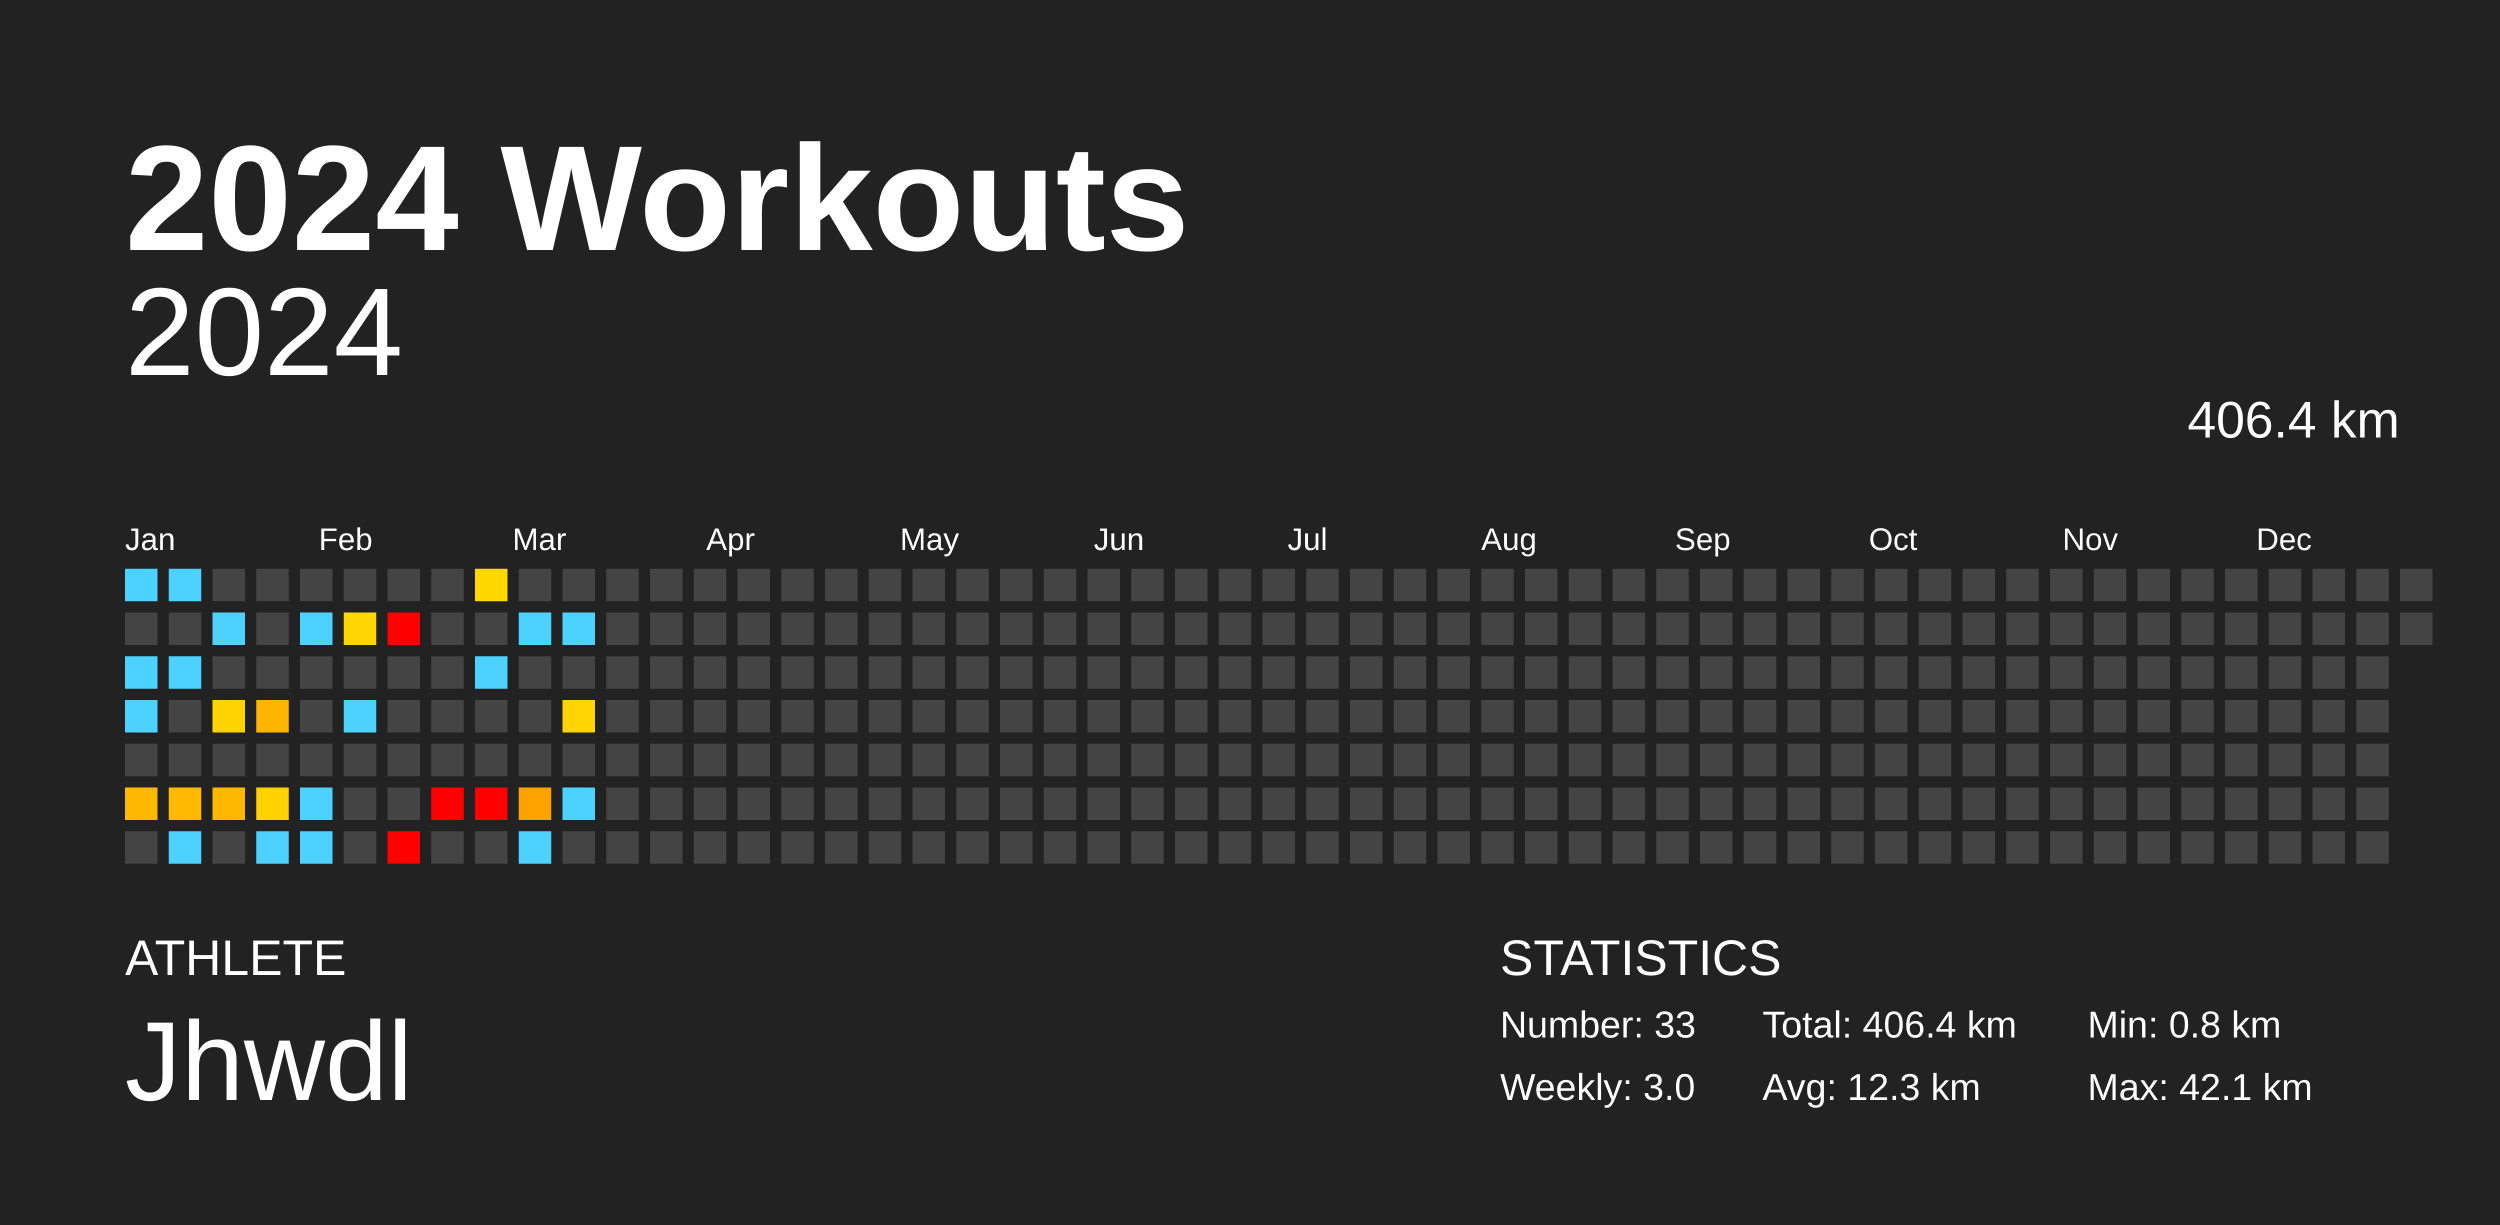
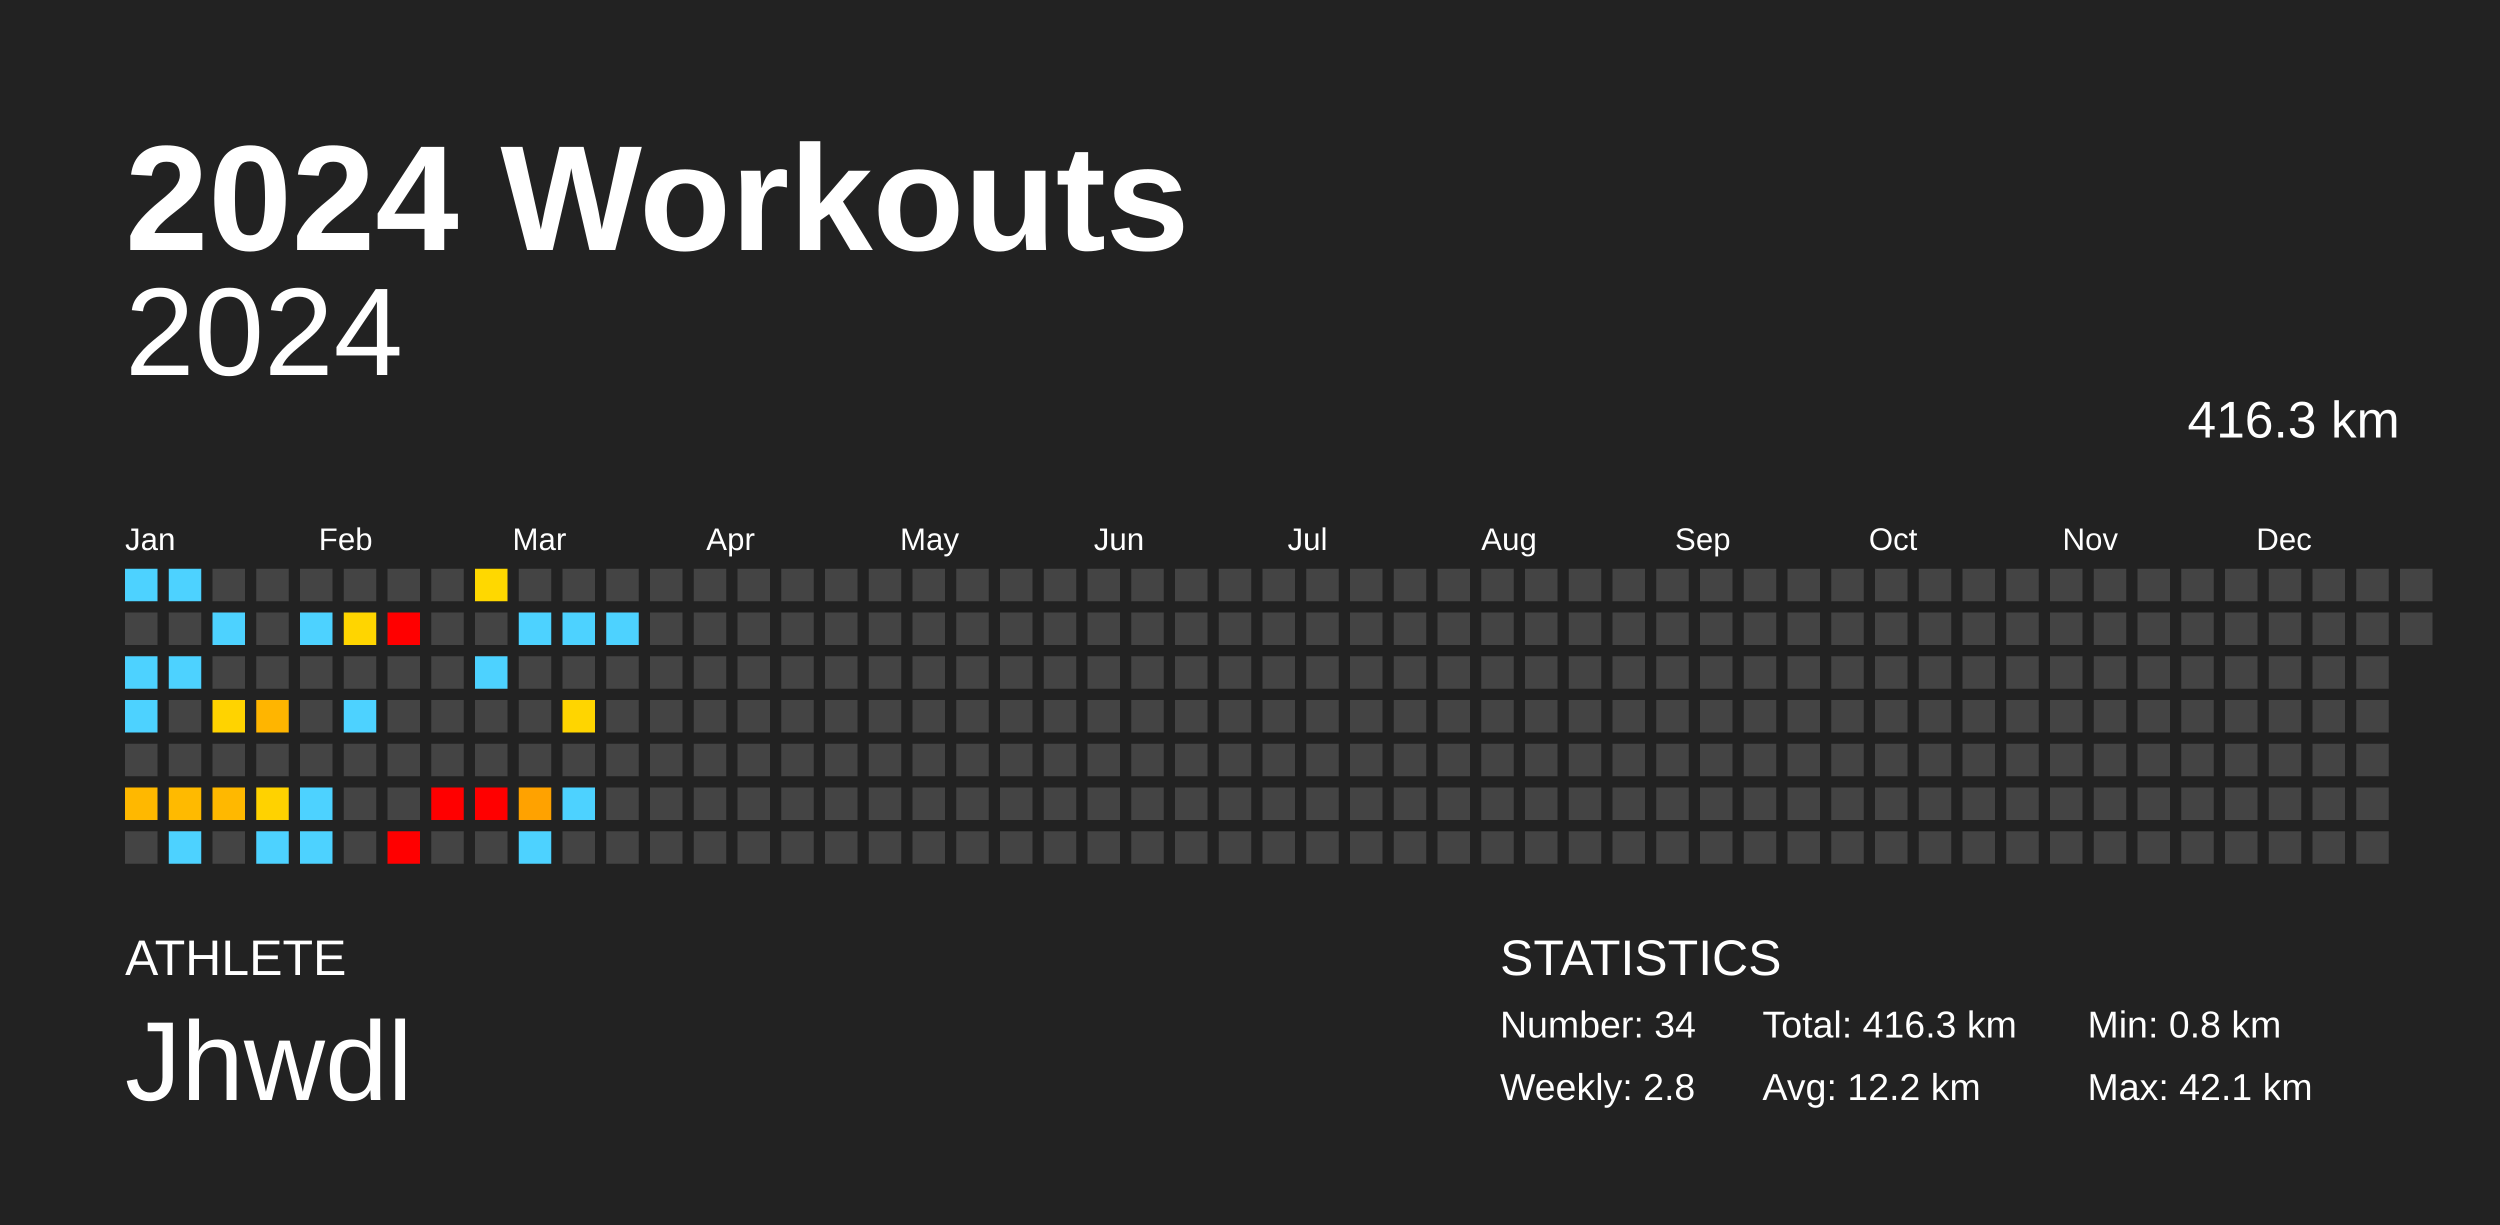
<svg xmlns="http://www.w3.org/2000/svg" baseProfile="full" height="98mm" version="1.1" viewBox="0,0,200,98" width="200mm">
  <defs />
  <rect fill="#222222" height="98" width="200" x="0" y="0" />
  <text fill="#FFFFFF" style="font-size:12px; font-family:Arial; font-weight:bold;" x="10" y="20">2024 Workouts</text>
  <text fill="#FFFFFF" style="font-size:4px; font-family:Arial" x="10" y="78">ATHLETE</text>
  <text fill="#FFFFFF" style="font-size:9px; font-family:Arial" x="10" y="88">Jhwdl</text>
  <text fill="#FFFFFF" style="font-size:4px; font-family:Arial" x="120" y="78">STATISTICS</text>
-   <text fill="#FFFFFF" style="font-size:3px; font-family:Arial" x="120" y="83">Number: 33</text>
-   <text fill="#FFFFFF" style="font-size:3px; font-family:Arial" x="120" y="88">Weekly: 3.0</text>
-   <text fill="#FFFFFF" style="font-size:3px; font-family:Arial" x="141" y="83">Total: 406.4 km</text>
-   <text fill="#FFFFFF" style="font-size:3px; font-family:Arial" x="141" y="88">Avg: 12.3 km</text>
+   <text fill="#FFFFFF" style="font-size:3px; font-family:Arial" x="120" y="83">Number: 34</text>
+   <text fill="#FFFFFF" style="font-size:3px; font-family:Arial" x="120" y="88">Weekly: 2.8</text>
+   <text fill="#FFFFFF" style="font-size:3px; font-family:Arial" x="141" y="83">Total: 416.3 km</text>
+   <text fill="#FFFFFF" style="font-size:3px; font-family:Arial" x="141" y="88">Avg: 12.2 km</text>
  <text fill="#FFFFFF" style="font-size:3px; font-family:Arial" x="167" y="83">Min: 0.8 km</text>
  <text fill="#FFFFFF" style="font-size:3px; font-family:Arial" x="167" y="88">Max: 42.1 km</text>
  <text alignment-baseline="hanging" fill="#FFFFFF" style="font-size:10.0px; font-family:Arial;" x="10" y="30">2024</text>
-   <text alignment-baseline="hanging" fill="#FFFFFF" style="font-size:4.125px; font-family:Arial;" x="175" y="35">406.4 km</text>
+   <text alignment-baseline="hanging" fill="#FFFFFF" style="font-size:4.125px; font-family:Arial;" x="175" y="35">416.3 km</text>
  <text fill="#FFFFFF" style="font-size:2.5px; font-family:Arial" x="10.0" y="44">Jan</text>
  <text fill="#FFFFFF" style="font-size:2.5px; font-family:Arial" x="25.5" y="44">Feb</text>
  <text fill="#FFFFFF" style="font-size:2.5px; font-family:Arial" x="41.0" y="44">Mar</text>
  <text fill="#FFFFFF" style="font-size:2.5px; font-family:Arial" x="56.5" y="44">Apr</text>
  <text fill="#FFFFFF" style="font-size:2.5px; font-family:Arial" x="72.0" y="44">May</text>
  <text fill="#FFFFFF" style="font-size:2.5px; font-family:Arial" x="87.5" y="44">Jun</text>
  <text fill="#FFFFFF" style="font-size:2.5px; font-family:Arial" x="103.0" y="44">Jul</text>
  <text fill="#FFFFFF" style="font-size:2.5px; font-family:Arial" x="118.5" y="44">Aug</text>
  <text fill="#FFFFFF" style="font-size:2.5px; font-family:Arial" x="134.0" y="44">Sep</text>
  <text fill="#FFFFFF" style="font-size:2.5px; font-family:Arial" x="149.5" y="44">Oct</text>
  <text fill="#FFFFFF" style="font-size:2.5px; font-family:Arial" x="165.0" y="44">Nov</text>
  <text fill="#FFFFFF" style="font-size:2.5px; font-family:Arial" x="180.5" y="44">Dec</text>
  <rect fill="#4dd2ff" height="2.6" width="2.6" x="10.0" y="45.5" />
  <rect fill="#444444" height="2.6" width="2.6" x="10.0" y="49.0" />
  <rect fill="#4dd2ff" height="2.6" width="2.6" x="10.0" y="52.5" />
  <rect fill="#4dd2ff" height="2.6" width="2.6" x="10.0" y="56.0" />
  <rect fill="#444444" height="2.6" width="2.6" x="10.0" y="59.5" />
  <rect fill="#ffb800" height="2.6" width="2.6" x="10.0" y="63.0" />
  <rect fill="#444444" height="2.6" width="2.6" x="10.0" y="66.5" />
  <rect fill="#4dd2ff" height="2.6" width="2.6" x="13.5" y="45.5" />
  <rect fill="#444444" height="2.6" width="2.6" x="13.5" y="49.0" />
  <rect fill="#4dd2ff" height="2.6" width="2.6" x="13.5" y="52.5" />
  <rect fill="#444444" height="2.6" width="2.6" x="13.5" y="56.0" />
  <rect fill="#444444" height="2.6" width="2.6" x="13.5" y="59.5" />
  <rect fill="#ffba00" height="2.6" width="2.6" x="13.5" y="63.0" />
  <rect fill="#4dd2ff" height="2.6" width="2.6" x="13.5" y="66.5" />
  <rect fill="#444444" height="2.6" width="2.6" x="17.0" y="45.5" />
  <rect fill="#4dd2ff" height="2.6" width="2.6" x="17.0" y="49.0" />
  <rect fill="#444444" height="2.6" width="2.6" x="17.0" y="52.5" />
  <rect fill="#ffd300" height="2.6" width="2.6" x="17.0" y="56.0" />
  <rect fill="#444444" height="2.6" width="2.6" x="17.0" y="59.5" />
  <rect fill="#ffb800" height="2.6" width="2.6" x="17.0" y="63.0" />
  <rect fill="#444444" height="2.6" width="2.6" x="17.0" y="66.5" />
  <rect fill="#444444" height="2.6" width="2.6" x="20.5" y="45.5" />
  <rect fill="#444444" height="2.6" width="2.6" x="20.5" y="49.0" />
  <rect fill="#444444" height="2.6" width="2.6" x="20.5" y="52.5" />
  <rect fill="#ffb500" height="2.6" width="2.6" x="20.5" y="56.0" />
  <rect fill="#444444" height="2.6" width="2.6" x="20.5" y="59.5" />
  <rect fill="#ffd200" height="2.6" width="2.6" x="20.5" y="63.0" />
  <rect fill="#4dd2ff" height="2.6" width="2.6" x="20.5" y="66.5" />
  <rect fill="#444444" height="2.6" width="2.6" x="24.0" y="45.5" />
  <rect fill="#4dd2ff" height="2.6" width="2.6" x="24.0" y="49.0" />
  <rect fill="#444444" height="2.6" width="2.6" x="24.0" y="52.5" />
  <rect fill="#444444" height="2.6" width="2.6" x="24.0" y="56.0" />
  <rect fill="#444444" height="2.6" width="2.6" x="24.0" y="59.5" />
  <rect fill="#4dd2ff" height="2.6" width="2.6" x="24.0" y="63.0" />
  <rect fill="#4dd2ff" height="2.6" width="2.6" x="24.0" y="66.5" />
  <rect fill="#444444" height="2.6" width="2.6" x="27.5" y="45.5" />
  <rect fill="#ffd500" height="2.6" width="2.6" x="27.5" y="49.0" />
  <rect fill="#444444" height="2.6" width="2.6" x="27.5" y="52.5" />
  <rect fill="#4dd2ff" height="2.6" width="2.6" x="27.5" y="56.0" />
  <rect fill="#444444" height="2.6" width="2.6" x="27.5" y="59.5" />
  <rect fill="#444444" height="2.6" width="2.6" x="27.5" y="63.0" />
  <rect fill="#444444" height="2.6" width="2.6" x="27.5" y="66.5" />
  <rect fill="#444444" height="2.6" width="2.6" x="31.0" y="45.5" />
  <rect fill="red" height="2.6" width="2.6" x="31.0" y="49.0" />
  <rect fill="#444444" height="2.6" width="2.6" x="31.0" y="52.5" />
  <rect fill="#444444" height="2.6" width="2.6" x="31.0" y="56.0" />
  <rect fill="#444444" height="2.6" width="2.6" x="31.0" y="59.5" />
  <rect fill="#444444" height="2.6" width="2.6" x="31.0" y="63.0" />
  <rect fill="red" height="2.6" width="2.6" x="31.0" y="66.5" />
  <rect fill="#444444" height="2.6" width="2.6" x="34.5" y="45.5" />
  <rect fill="#444444" height="2.6" width="2.6" x="34.5" y="49.0" />
  <rect fill="#444444" height="2.6" width="2.6" x="34.5" y="52.5" />
  <rect fill="#444444" height="2.6" width="2.6" x="34.5" y="56.0" />
  <rect fill="#444444" height="2.6" width="2.6" x="34.5" y="59.5" />
  <rect fill="red" height="2.6" width="2.6" x="34.5" y="63.0" />
  <rect fill="#444444" height="2.6" width="2.6" x="34.5" y="66.5" />
  <rect fill="#ffd800" height="2.6" width="2.6" x="38.0" y="45.5" />
  <rect fill="#444444" height="2.6" width="2.6" x="38.0" y="49.0" />
  <rect fill="#4dd2ff" height="2.6" width="2.6" x="38.0" y="52.5" />
  <rect fill="#444444" height="2.6" width="2.6" x="38.0" y="56.0" />
  <rect fill="#444444" height="2.6" width="2.6" x="38.0" y="59.5" />
  <rect fill="red" height="2.6" width="2.6" x="38.0" y="63.0" />
  <rect fill="#444444" height="2.6" width="2.6" x="38.0" y="66.5" />
  <rect fill="#444444" height="2.6" width="2.6" x="41.5" y="45.5" />
  <rect fill="#4dd2ff" height="2.6" width="2.6" x="41.5" y="49.0" />
  <rect fill="#444444" height="2.6" width="2.6" x="41.5" y="52.5" />
  <rect fill="#444444" height="2.6" width="2.6" x="41.5" y="56.0" />
  <rect fill="#444444" height="2.6" width="2.6" x="41.5" y="59.5" />
  <rect fill="#ffa200" height="2.6" width="2.6" x="41.5" y="63.0" />
  <rect fill="#4dd2ff" height="2.6" width="2.6" x="41.5" y="66.5" />
  <rect fill="#444444" height="2.6" width="2.6" x="45.0" y="45.5" />
  <rect fill="#4dd2ff" height="2.6" width="2.6" x="45.0" y="49.0" />
  <rect fill="#444444" height="2.6" width="2.6" x="45.0" y="52.5" />
  <rect fill="#ffd500" height="2.6" width="2.6" x="45.0" y="56.0" />
  <rect fill="#444444" height="2.6" width="2.6" x="45.0" y="59.5" />
  <rect fill="#4dd2ff" height="2.6" width="2.6" x="45.0" y="63.0" />
  <rect fill="#444444" height="2.6" width="2.6" x="45.0" y="66.5" />
  <rect fill="#444444" height="2.6" width="2.6" x="48.5" y="45.5" />
-   <rect fill="#444444" height="2.6" width="2.6" x="48.5" y="49.0" />
+   <rect fill="#4dd2ff" height="2.6" width="2.6" x="48.5" y="49.0" />
  <rect fill="#444444" height="2.6" width="2.6" x="48.5" y="52.5" />
  <rect fill="#444444" height="2.6" width="2.6" x="48.5" y="56.0" />
  <rect fill="#444444" height="2.6" width="2.6" x="48.5" y="59.5" />
  <rect fill="#444444" height="2.6" width="2.6" x="48.5" y="63.0" />
  <rect fill="#444444" height="2.6" width="2.6" x="48.5" y="66.5" />
  <rect fill="#444444" height="2.6" width="2.6" x="52.0" y="45.5" />
  <rect fill="#444444" height="2.6" width="2.6" x="52.0" y="49.0" />
  <rect fill="#444444" height="2.6" width="2.6" x="52.0" y="52.5" />
  <rect fill="#444444" height="2.6" width="2.6" x="52.0" y="56.0" />
  <rect fill="#444444" height="2.6" width="2.6" x="52.0" y="59.5" />
  <rect fill="#444444" height="2.6" width="2.6" x="52.0" y="63.0" />
  <rect fill="#444444" height="2.6" width="2.6" x="52.0" y="66.5" />
  <rect fill="#444444" height="2.6" width="2.6" x="55.5" y="45.5" />
  <rect fill="#444444" height="2.6" width="2.6" x="55.5" y="49.0" />
  <rect fill="#444444" height="2.6" width="2.6" x="55.5" y="52.5" />
  <rect fill="#444444" height="2.6" width="2.6" x="55.5" y="56.0" />
  <rect fill="#444444" height="2.6" width="2.6" x="55.5" y="59.5" />
  <rect fill="#444444" height="2.6" width="2.6" x="55.5" y="63.0" />
  <rect fill="#444444" height="2.6" width="2.6" x="55.5" y="66.5" />
  <rect fill="#444444" height="2.6" width="2.6" x="59.0" y="45.5" />
  <rect fill="#444444" height="2.6" width="2.6" x="59.0" y="49.0" />
  <rect fill="#444444" height="2.6" width="2.6" x="59.0" y="52.5" />
  <rect fill="#444444" height="2.6" width="2.6" x="59.0" y="56.0" />
  <rect fill="#444444" height="2.6" width="2.6" x="59.0" y="59.5" />
  <rect fill="#444444" height="2.6" width="2.6" x="59.0" y="63.0" />
  <rect fill="#444444" height="2.6" width="2.6" x="59.0" y="66.5" />
  <rect fill="#444444" height="2.6" width="2.6" x="62.5" y="45.5" />
  <rect fill="#444444" height="2.6" width="2.6" x="62.5" y="49.0" />
  <rect fill="#444444" height="2.6" width="2.6" x="62.5" y="52.5" />
  <rect fill="#444444" height="2.6" width="2.6" x="62.5" y="56.0" />
  <rect fill="#444444" height="2.6" width="2.6" x="62.5" y="59.5" />
  <rect fill="#444444" height="2.6" width="2.6" x="62.5" y="63.0" />
  <rect fill="#444444" height="2.6" width="2.6" x="62.5" y="66.5" />
  <rect fill="#444444" height="2.6" width="2.6" x="66.0" y="45.5" />
  <rect fill="#444444" height="2.6" width="2.6" x="66.0" y="49.0" />
  <rect fill="#444444" height="2.6" width="2.6" x="66.0" y="52.5" />
  <rect fill="#444444" height="2.6" width="2.6" x="66.0" y="56.0" />
  <rect fill="#444444" height="2.6" width="2.6" x="66.0" y="59.5" />
  <rect fill="#444444" height="2.6" width="2.6" x="66.0" y="63.0" />
  <rect fill="#444444" height="2.6" width="2.6" x="66.0" y="66.5" />
  <rect fill="#444444" height="2.6" width="2.6" x="69.5" y="45.5" />
  <rect fill="#444444" height="2.6" width="2.6" x="69.5" y="49.0" />
  <rect fill="#444444" height="2.6" width="2.6" x="69.5" y="52.5" />
  <rect fill="#444444" height="2.6" width="2.6" x="69.5" y="56.0" />
  <rect fill="#444444" height="2.6" width="2.6" x="69.5" y="59.5" />
  <rect fill="#444444" height="2.6" width="2.6" x="69.5" y="63.0" />
  <rect fill="#444444" height="2.6" width="2.6" x="69.5" y="66.5" />
  <rect fill="#444444" height="2.6" width="2.6" x="73.0" y="45.5" />
  <rect fill="#444444" height="2.6" width="2.6" x="73.0" y="49.0" />
  <rect fill="#444444" height="2.6" width="2.6" x="73.0" y="52.5" />
  <rect fill="#444444" height="2.6" width="2.6" x="73.0" y="56.0" />
  <rect fill="#444444" height="2.6" width="2.6" x="73.0" y="59.5" />
  <rect fill="#444444" height="2.6" width="2.6" x="73.0" y="63.0" />
  <rect fill="#444444" height="2.6" width="2.6" x="73.0" y="66.5" />
  <rect fill="#444444" height="2.6" width="2.6" x="76.5" y="45.5" />
  <rect fill="#444444" height="2.6" width="2.6" x="76.5" y="49.0" />
  <rect fill="#444444" height="2.6" width="2.6" x="76.5" y="52.5" />
  <rect fill="#444444" height="2.6" width="2.6" x="76.5" y="56.0" />
  <rect fill="#444444" height="2.6" width="2.6" x="76.5" y="59.5" />
  <rect fill="#444444" height="2.6" width="2.6" x="76.5" y="63.0" />
  <rect fill="#444444" height="2.6" width="2.6" x="76.5" y="66.5" />
  <rect fill="#444444" height="2.6" width="2.6" x="80.0" y="45.5" />
  <rect fill="#444444" height="2.6" width="2.6" x="80.0" y="49.0" />
  <rect fill="#444444" height="2.6" width="2.6" x="80.0" y="52.5" />
  <rect fill="#444444" height="2.6" width="2.6" x="80.0" y="56.0" />
  <rect fill="#444444" height="2.6" width="2.6" x="80.0" y="59.5" />
  <rect fill="#444444" height="2.6" width="2.6" x="80.0" y="63.0" />
  <rect fill="#444444" height="2.6" width="2.6" x="80.0" y="66.5" />
  <rect fill="#444444" height="2.6" width="2.6" x="83.5" y="45.5" />
  <rect fill="#444444" height="2.6" width="2.6" x="83.5" y="49.0" />
  <rect fill="#444444" height="2.6" width="2.6" x="83.5" y="52.5" />
  <rect fill="#444444" height="2.6" width="2.6" x="83.5" y="56.0" />
  <rect fill="#444444" height="2.6" width="2.6" x="83.5" y="59.5" />
  <rect fill="#444444" height="2.6" width="2.6" x="83.5" y="63.0" />
  <rect fill="#444444" height="2.6" width="2.6" x="83.5" y="66.5" />
  <rect fill="#444444" height="2.6" width="2.6" x="87.0" y="45.5" />
  <rect fill="#444444" height="2.6" width="2.6" x="87.0" y="49.0" />
  <rect fill="#444444" height="2.6" width="2.6" x="87.0" y="52.5" />
  <rect fill="#444444" height="2.6" width="2.6" x="87.0" y="56.0" />
  <rect fill="#444444" height="2.6" width="2.6" x="87.0" y="59.5" />
  <rect fill="#444444" height="2.6" width="2.6" x="87.0" y="63.0" />
  <rect fill="#444444" height="2.6" width="2.6" x="87.0" y="66.5" />
  <rect fill="#444444" height="2.6" width="2.6" x="90.5" y="45.5" />
  <rect fill="#444444" height="2.6" width="2.6" x="90.5" y="49.0" />
  <rect fill="#444444" height="2.6" width="2.6" x="90.5" y="52.5" />
  <rect fill="#444444" height="2.6" width="2.6" x="90.5" y="56.0" />
  <rect fill="#444444" height="2.6" width="2.6" x="90.5" y="59.5" />
  <rect fill="#444444" height="2.6" width="2.6" x="90.5" y="63.0" />
  <rect fill="#444444" height="2.6" width="2.6" x="90.5" y="66.5" />
  <rect fill="#444444" height="2.6" width="2.6" x="94.0" y="45.5" />
  <rect fill="#444444" height="2.6" width="2.6" x="94.0" y="49.0" />
  <rect fill="#444444" height="2.6" width="2.6" x="94.0" y="52.5" />
  <rect fill="#444444" height="2.6" width="2.6" x="94.0" y="56.0" />
  <rect fill="#444444" height="2.6" width="2.6" x="94.0" y="59.5" />
  <rect fill="#444444" height="2.6" width="2.6" x="94.0" y="63.0" />
  <rect fill="#444444" height="2.6" width="2.6" x="94.0" y="66.5" />
  <rect fill="#444444" height="2.6" width="2.6" x="97.5" y="45.5" />
  <rect fill="#444444" height="2.6" width="2.6" x="97.5" y="49.0" />
  <rect fill="#444444" height="2.6" width="2.6" x="97.5" y="52.5" />
  <rect fill="#444444" height="2.6" width="2.6" x="97.5" y="56.0" />
  <rect fill="#444444" height="2.6" width="2.6" x="97.5" y="59.5" />
  <rect fill="#444444" height="2.6" width="2.6" x="97.5" y="63.0" />
  <rect fill="#444444" height="2.6" width="2.6" x="97.5" y="66.5" />
  <rect fill="#444444" height="2.6" width="2.6" x="101.0" y="45.5" />
  <rect fill="#444444" height="2.6" width="2.6" x="101.0" y="49.0" />
  <rect fill="#444444" height="2.6" width="2.6" x="101.0" y="52.5" />
  <rect fill="#444444" height="2.6" width="2.6" x="101.0" y="56.0" />
  <rect fill="#444444" height="2.6" width="2.6" x="101.0" y="59.5" />
  <rect fill="#444444" height="2.6" width="2.6" x="101.0" y="63.0" />
  <rect fill="#444444" height="2.6" width="2.6" x="101.0" y="66.5" />
  <rect fill="#444444" height="2.6" width="2.6" x="104.5" y="45.5" />
  <rect fill="#444444" height="2.6" width="2.6" x="104.5" y="49.0" />
  <rect fill="#444444" height="2.6" width="2.6" x="104.5" y="52.5" />
  <rect fill="#444444" height="2.6" width="2.6" x="104.5" y="56.0" />
  <rect fill="#444444" height="2.6" width="2.6" x="104.5" y="59.5" />
  <rect fill="#444444" height="2.6" width="2.6" x="104.5" y="63.0" />
  <rect fill="#444444" height="2.6" width="2.6" x="104.5" y="66.5" />
  <rect fill="#444444" height="2.6" width="2.6" x="108.0" y="45.5" />
  <rect fill="#444444" height="2.6" width="2.6" x="108.0" y="49.0" />
  <rect fill="#444444" height="2.6" width="2.6" x="108.0" y="52.5" />
  <rect fill="#444444" height="2.6" width="2.6" x="108.0" y="56.0" />
  <rect fill="#444444" height="2.6" width="2.6" x="108.0" y="59.5" />
  <rect fill="#444444" height="2.6" width="2.6" x="108.0" y="63.0" />
  <rect fill="#444444" height="2.6" width="2.6" x="108.0" y="66.5" />
  <rect fill="#444444" height="2.6" width="2.6" x="111.5" y="45.5" />
  <rect fill="#444444" height="2.6" width="2.6" x="111.5" y="49.0" />
  <rect fill="#444444" height="2.6" width="2.6" x="111.5" y="52.5" />
  <rect fill="#444444" height="2.6" width="2.6" x="111.5" y="56.0" />
  <rect fill="#444444" height="2.6" width="2.6" x="111.5" y="59.5" />
  <rect fill="#444444" height="2.6" width="2.6" x="111.5" y="63.0" />
  <rect fill="#444444" height="2.6" width="2.6" x="111.5" y="66.5" />
  <rect fill="#444444" height="2.6" width="2.6" x="115.0" y="45.5" />
  <rect fill="#444444" height="2.6" width="2.6" x="115.0" y="49.0" />
  <rect fill="#444444" height="2.6" width="2.6" x="115.0" y="52.5" />
  <rect fill="#444444" height="2.6" width="2.6" x="115.0" y="56.0" />
  <rect fill="#444444" height="2.6" width="2.6" x="115.0" y="59.5" />
  <rect fill="#444444" height="2.6" width="2.6" x="115.0" y="63.0" />
  <rect fill="#444444" height="2.6" width="2.6" x="115.0" y="66.5" />
  <rect fill="#444444" height="2.6" width="2.6" x="118.5" y="45.5" />
  <rect fill="#444444" height="2.6" width="2.6" x="118.5" y="49.0" />
  <rect fill="#444444" height="2.6" width="2.6" x="118.5" y="52.5" />
  <rect fill="#444444" height="2.6" width="2.6" x="118.5" y="56.0" />
  <rect fill="#444444" height="2.6" width="2.6" x="118.5" y="59.5" />
  <rect fill="#444444" height="2.6" width="2.6" x="118.5" y="63.0" />
  <rect fill="#444444" height="2.6" width="2.6" x="118.5" y="66.5" />
  <rect fill="#444444" height="2.6" width="2.6" x="122.0" y="45.5" />
  <rect fill="#444444" height="2.6" width="2.6" x="122.0" y="49.0" />
  <rect fill="#444444" height="2.6" width="2.6" x="122.0" y="52.5" />
  <rect fill="#444444" height="2.6" width="2.6" x="122.0" y="56.0" />
  <rect fill="#444444" height="2.6" width="2.6" x="122.0" y="59.5" />
  <rect fill="#444444" height="2.6" width="2.6" x="122.0" y="63.0" />
  <rect fill="#444444" height="2.6" width="2.6" x="122.0" y="66.5" />
  <rect fill="#444444" height="2.6" width="2.6" x="125.5" y="45.5" />
  <rect fill="#444444" height="2.6" width="2.6" x="125.5" y="49.0" />
  <rect fill="#444444" height="2.6" width="2.6" x="125.5" y="52.5" />
  <rect fill="#444444" height="2.6" width="2.6" x="125.5" y="56.0" />
  <rect fill="#444444" height="2.6" width="2.6" x="125.5" y="59.5" />
  <rect fill="#444444" height="2.6" width="2.6" x="125.5" y="63.0" />
  <rect fill="#444444" height="2.6" width="2.6" x="125.5" y="66.5" />
  <rect fill="#444444" height="2.6" width="2.6" x="129.0" y="45.5" />
  <rect fill="#444444" height="2.6" width="2.6" x="129.0" y="49.0" />
  <rect fill="#444444" height="2.6" width="2.6" x="129.0" y="52.5" />
  <rect fill="#444444" height="2.6" width="2.6" x="129.0" y="56.0" />
  <rect fill="#444444" height="2.6" width="2.6" x="129.0" y="59.5" />
  <rect fill="#444444" height="2.6" width="2.6" x="129.0" y="63.0" />
  <rect fill="#444444" height="2.6" width="2.6" x="129.0" y="66.5" />
  <rect fill="#444444" height="2.6" width="2.6" x="132.5" y="45.5" />
  <rect fill="#444444" height="2.6" width="2.6" x="132.5" y="49.0" />
  <rect fill="#444444" height="2.6" width="2.6" x="132.5" y="52.5" />
  <rect fill="#444444" height="2.6" width="2.6" x="132.5" y="56.0" />
  <rect fill="#444444" height="2.6" width="2.6" x="132.5" y="59.5" />
  <rect fill="#444444" height="2.6" width="2.6" x="132.5" y="63.0" />
  <rect fill="#444444" height="2.6" width="2.6" x="132.5" y="66.5" />
  <rect fill="#444444" height="2.6" width="2.6" x="136.0" y="45.5" />
  <rect fill="#444444" height="2.6" width="2.6" x="136.0" y="49.0" />
  <rect fill="#444444" height="2.6" width="2.6" x="136.0" y="52.5" />
  <rect fill="#444444" height="2.6" width="2.6" x="136.0" y="56.0" />
  <rect fill="#444444" height="2.6" width="2.6" x="136.0" y="59.5" />
  <rect fill="#444444" height="2.6" width="2.6" x="136.0" y="63.0" />
  <rect fill="#444444" height="2.6" width="2.6" x="136.0" y="66.5" />
  <rect fill="#444444" height="2.6" width="2.6" x="139.5" y="45.5" />
  <rect fill="#444444" height="2.6" width="2.6" x="139.5" y="49.0" />
  <rect fill="#444444" height="2.6" width="2.6" x="139.5" y="52.5" />
  <rect fill="#444444" height="2.6" width="2.6" x="139.5" y="56.0" />
  <rect fill="#444444" height="2.6" width="2.6" x="139.5" y="59.5" />
  <rect fill="#444444" height="2.6" width="2.6" x="139.5" y="63.0" />
  <rect fill="#444444" height="2.6" width="2.6" x="139.5" y="66.5" />
  <rect fill="#444444" height="2.6" width="2.6" x="143.0" y="45.5" />
  <rect fill="#444444" height="2.6" width="2.6" x="143.0" y="49.0" />
  <rect fill="#444444" height="2.6" width="2.6" x="143.0" y="52.5" />
  <rect fill="#444444" height="2.6" width="2.6" x="143.0" y="56.0" />
  <rect fill="#444444" height="2.6" width="2.6" x="143.0" y="59.5" />
  <rect fill="#444444" height="2.6" width="2.6" x="143.0" y="63.0" />
  <rect fill="#444444" height="2.6" width="2.6" x="143.0" y="66.5" />
  <rect fill="#444444" height="2.6" width="2.6" x="146.5" y="45.5" />
  <rect fill="#444444" height="2.6" width="2.6" x="146.5" y="49.0" />
  <rect fill="#444444" height="2.6" width="2.6" x="146.5" y="52.5" />
  <rect fill="#444444" height="2.6" width="2.6" x="146.5" y="56.0" />
  <rect fill="#444444" height="2.6" width="2.6" x="146.5" y="59.5" />
  <rect fill="#444444" height="2.6" width="2.6" x="146.5" y="63.0" />
  <rect fill="#444444" height="2.6" width="2.6" x="146.5" y="66.5" />
  <rect fill="#444444" height="2.6" width="2.6" x="150.0" y="45.5" />
  <rect fill="#444444" height="2.6" width="2.6" x="150.0" y="49.0" />
  <rect fill="#444444" height="2.6" width="2.6" x="150.0" y="52.5" />
  <rect fill="#444444" height="2.6" width="2.6" x="150.0" y="56.0" />
  <rect fill="#444444" height="2.6" width="2.6" x="150.0" y="59.5" />
  <rect fill="#444444" height="2.6" width="2.6" x="150.0" y="63.0" />
  <rect fill="#444444" height="2.6" width="2.6" x="150.0" y="66.5" />
  <rect fill="#444444" height="2.6" width="2.6" x="153.5" y="45.5" />
  <rect fill="#444444" height="2.6" width="2.6" x="153.5" y="49.0" />
  <rect fill="#444444" height="2.6" width="2.6" x="153.5" y="52.5" />
  <rect fill="#444444" height="2.6" width="2.6" x="153.5" y="56.0" />
  <rect fill="#444444" height="2.6" width="2.6" x="153.5" y="59.5" />
  <rect fill="#444444" height="2.6" width="2.6" x="153.5" y="63.0" />
  <rect fill="#444444" height="2.6" width="2.6" x="153.5" y="66.5" />
  <rect fill="#444444" height="2.6" width="2.6" x="157.0" y="45.5" />
  <rect fill="#444444" height="2.6" width="2.6" x="157.0" y="49.0" />
  <rect fill="#444444" height="2.6" width="2.6" x="157.0" y="52.5" />
  <rect fill="#444444" height="2.6" width="2.6" x="157.0" y="56.0" />
  <rect fill="#444444" height="2.6" width="2.6" x="157.0" y="59.5" />
  <rect fill="#444444" height="2.6" width="2.6" x="157.0" y="63.0" />
  <rect fill="#444444" height="2.6" width="2.6" x="157.0" y="66.5" />
  <rect fill="#444444" height="2.6" width="2.6" x="160.5" y="45.5" />
  <rect fill="#444444" height="2.6" width="2.6" x="160.5" y="49.0" />
  <rect fill="#444444" height="2.6" width="2.6" x="160.5" y="52.5" />
  <rect fill="#444444" height="2.6" width="2.6" x="160.5" y="56.0" />
  <rect fill="#444444" height="2.6" width="2.6" x="160.5" y="59.5" />
  <rect fill="#444444" height="2.6" width="2.6" x="160.5" y="63.0" />
  <rect fill="#444444" height="2.6" width="2.6" x="160.5" y="66.5" />
  <rect fill="#444444" height="2.6" width="2.6" x="164.0" y="45.5" />
  <rect fill="#444444" height="2.6" width="2.6" x="164.0" y="49.0" />
  <rect fill="#444444" height="2.6" width="2.6" x="164.0" y="52.5" />
  <rect fill="#444444" height="2.6" width="2.6" x="164.0" y="56.0" />
  <rect fill="#444444" height="2.6" width="2.6" x="164.0" y="59.5" />
  <rect fill="#444444" height="2.6" width="2.6" x="164.0" y="63.0" />
  <rect fill="#444444" height="2.6" width="2.6" x="164.0" y="66.5" />
  <rect fill="#444444" height="2.6" width="2.6" x="167.5" y="45.5" />
  <rect fill="#444444" height="2.6" width="2.6" x="167.5" y="49.0" />
  <rect fill="#444444" height="2.6" width="2.6" x="167.5" y="52.5" />
  <rect fill="#444444" height="2.6" width="2.6" x="167.5" y="56.0" />
  <rect fill="#444444" height="2.6" width="2.6" x="167.5" y="59.5" />
  <rect fill="#444444" height="2.6" width="2.6" x="167.5" y="63.0" />
  <rect fill="#444444" height="2.6" width="2.6" x="167.5" y="66.5" />
  <rect fill="#444444" height="2.6" width="2.6" x="171.0" y="45.5" />
  <rect fill="#444444" height="2.6" width="2.6" x="171.0" y="49.0" />
  <rect fill="#444444" height="2.6" width="2.6" x="171.0" y="52.5" />
  <rect fill="#444444" height="2.6" width="2.6" x="171.0" y="56.0" />
  <rect fill="#444444" height="2.6" width="2.6" x="171.0" y="59.5" />
  <rect fill="#444444" height="2.6" width="2.6" x="171.0" y="63.0" />
  <rect fill="#444444" height="2.6" width="2.6" x="171.0" y="66.5" />
  <rect fill="#444444" height="2.6" width="2.6" x="174.5" y="45.5" />
  <rect fill="#444444" height="2.6" width="2.6" x="174.5" y="49.0" />
  <rect fill="#444444" height="2.6" width="2.6" x="174.5" y="52.5" />
  <rect fill="#444444" height="2.6" width="2.6" x="174.5" y="56.0" />
  <rect fill="#444444" height="2.6" width="2.6" x="174.5" y="59.5" />
  <rect fill="#444444" height="2.6" width="2.6" x="174.5" y="63.0" />
  <rect fill="#444444" height="2.6" width="2.6" x="174.5" y="66.5" />
  <rect fill="#444444" height="2.6" width="2.6" x="178.0" y="45.5" />
  <rect fill="#444444" height="2.6" width="2.6" x="178.0" y="49.0" />
  <rect fill="#444444" height="2.6" width="2.6" x="178.0" y="52.5" />
  <rect fill="#444444" height="2.6" width="2.6" x="178.0" y="56.0" />
  <rect fill="#444444" height="2.6" width="2.6" x="178.0" y="59.5" />
  <rect fill="#444444" height="2.6" width="2.6" x="178.0" y="63.0" />
  <rect fill="#444444" height="2.6" width="2.6" x="178.0" y="66.5" />
  <rect fill="#444444" height="2.6" width="2.6" x="181.5" y="45.5" />
  <rect fill="#444444" height="2.6" width="2.6" x="181.5" y="49.0" />
  <rect fill="#444444" height="2.6" width="2.6" x="181.5" y="52.5" />
  <rect fill="#444444" height="2.6" width="2.6" x="181.5" y="56.0" />
  <rect fill="#444444" height="2.6" width="2.6" x="181.5" y="59.5" />
  <rect fill="#444444" height="2.6" width="2.6" x="181.5" y="63.0" />
  <rect fill="#444444" height="2.6" width="2.6" x="181.5" y="66.5" />
  <rect fill="#444444" height="2.6" width="2.6" x="185.0" y="45.5" />
  <rect fill="#444444" height="2.6" width="2.6" x="185.0" y="49.0" />
  <rect fill="#444444" height="2.6" width="2.6" x="185.0" y="52.5" />
  <rect fill="#444444" height="2.6" width="2.6" x="185.0" y="56.0" />
  <rect fill="#444444" height="2.6" width="2.6" x="185.0" y="59.5" />
  <rect fill="#444444" height="2.6" width="2.6" x="185.0" y="63.0" />
  <rect fill="#444444" height="2.6" width="2.6" x="185.0" y="66.5" />
  <rect fill="#444444" height="2.6" width="2.6" x="188.5" y="45.5" />
  <rect fill="#444444" height="2.6" width="2.6" x="188.5" y="49.0" />
  <rect fill="#444444" height="2.6" width="2.6" x="188.5" y="52.5" />
  <rect fill="#444444" height="2.6" width="2.6" x="188.5" y="56.0" />
  <rect fill="#444444" height="2.6" width="2.6" x="188.5" y="59.5" />
  <rect fill="#444444" height="2.6" width="2.6" x="188.5" y="63.0" />
  <rect fill="#444444" height="2.6" width="2.6" x="188.5" y="66.5" />
  <rect fill="#444444" height="2.6" width="2.6" x="192.0" y="45.5" />
  <rect fill="#444444" height="2.6" width="2.6" x="192.0" y="49.0" />
</svg>
